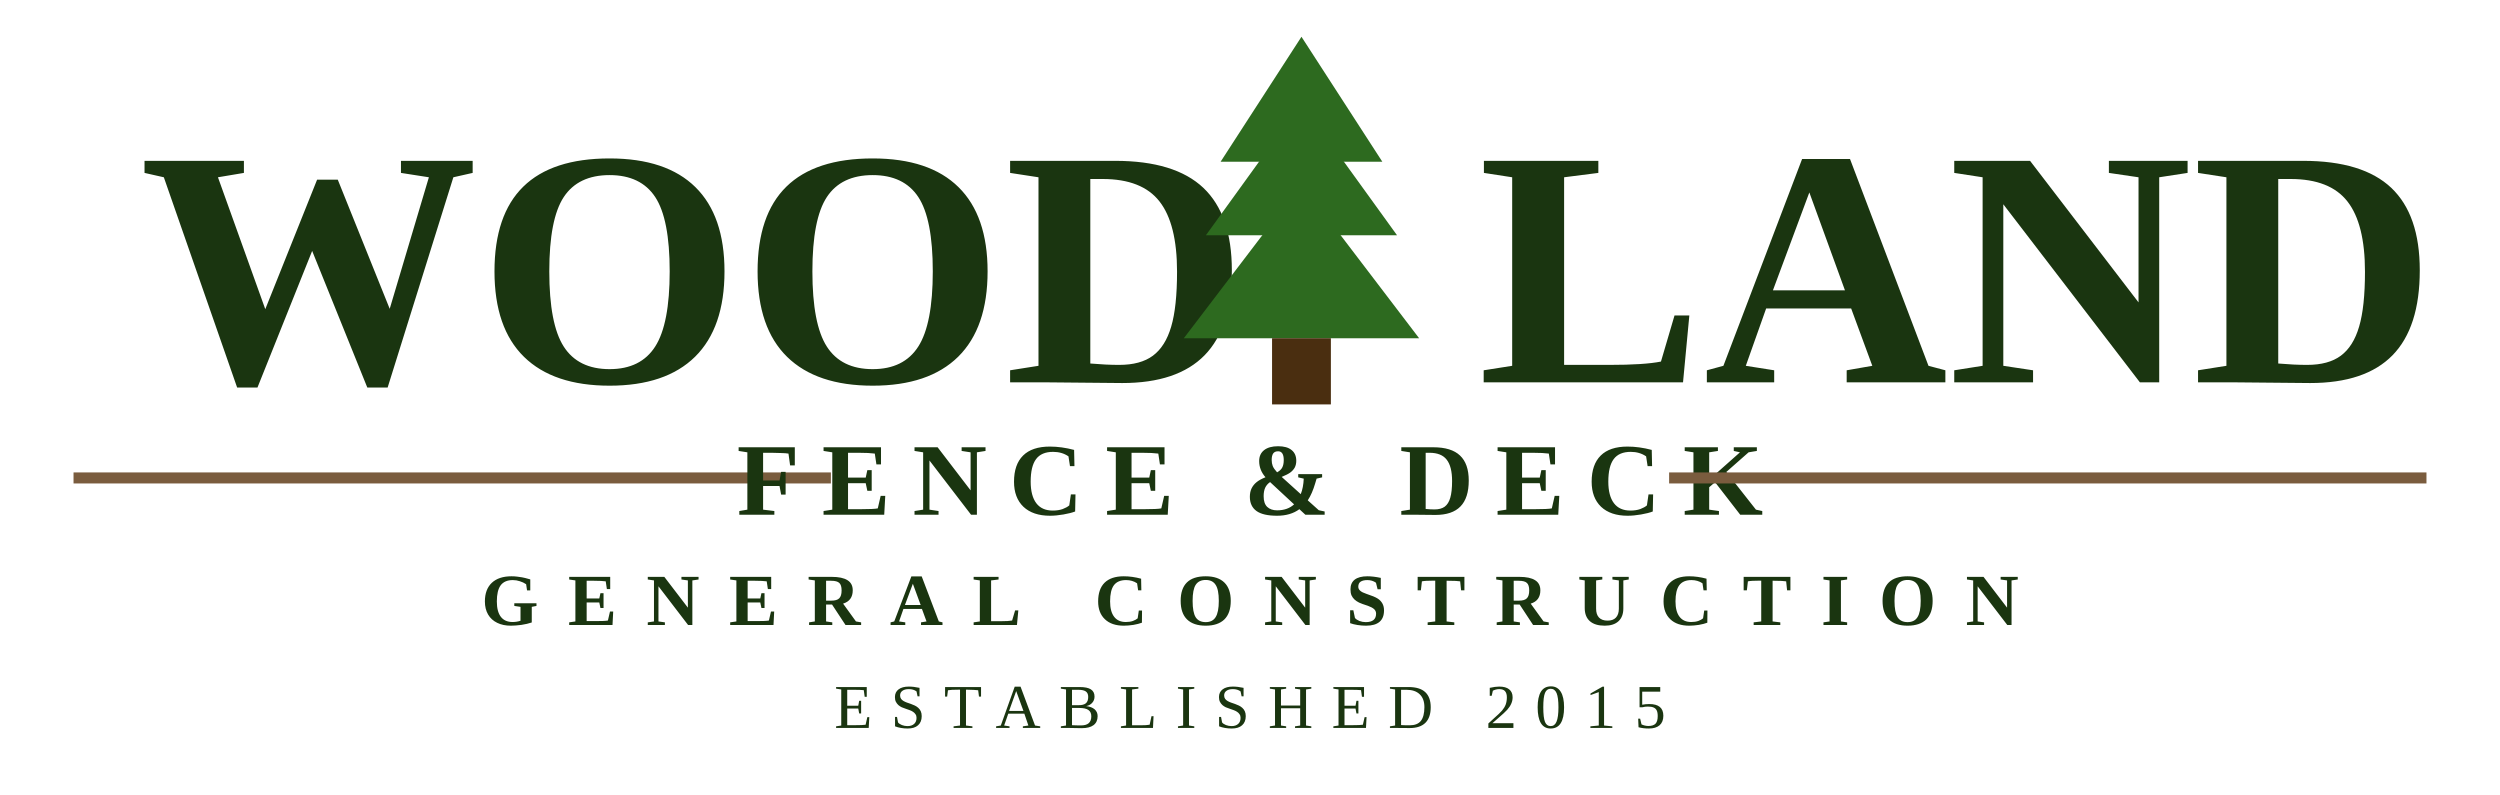
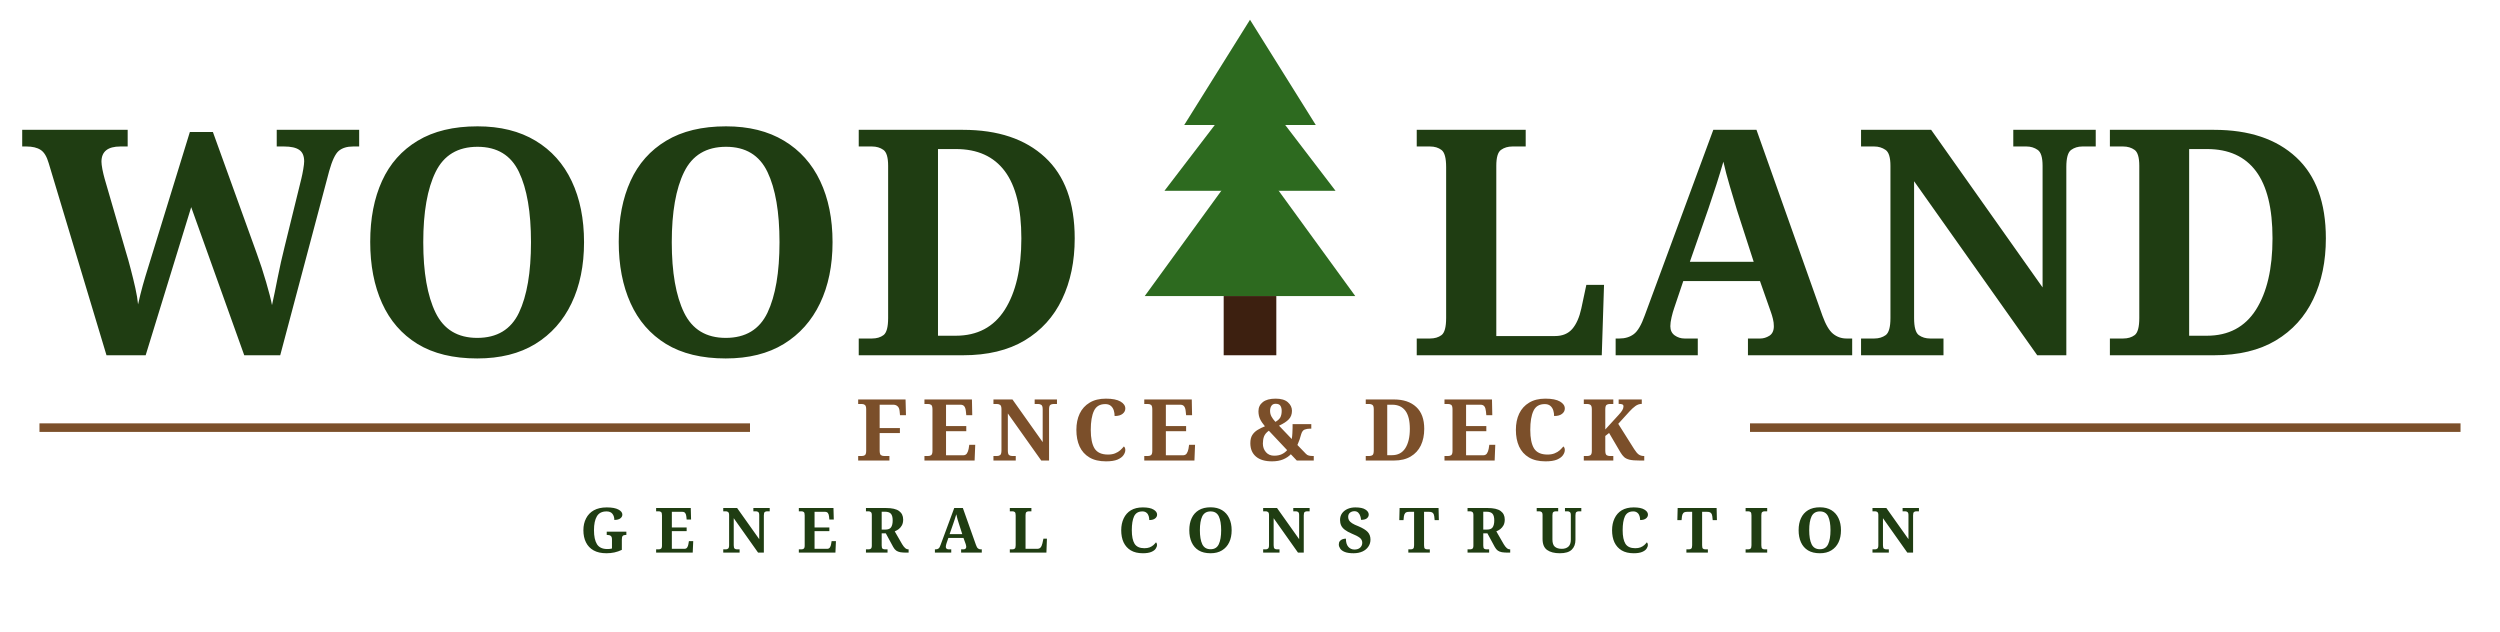
- <svg xmlns="http://www.w3.org/2000/svg" viewBox="0 0 340 108" width="340" height="108">
+ <svg xmlns="http://www.w3.org/2000/svg" viewBox="0 0 380 96" width="380" height="96">
  <defs>
    <style>
-       .lm { font-family: 'Georgia', 'Times New Roman', serif; font-weight: 700; font-size: 46px; fill: #1A3510; letter-spacing: 0px; }
-       .ls { font-family: 'Georgia', 'Times New Roman', serif; font-weight: 700; font-size: 14px; fill: #1A3510; letter-spacing: 3px; }
-       .lt { font-family: 'Georgia', 'Times New Roman', serif; font-weight: 600; font-size: 10px; fill: #1A3510; letter-spacing: 4px; }
-       .le { font-family: 'Georgia', 'Times New Roman', serif; font-size: 8.5px; fill: #1A3510; letter-spacing: 2.5px; }
-       .ll { stroke: #7A5C3E; stroke-width: 1.5; }
+       .lm { font-family: Georgia, serif; font-weight: 700; font-size: 48px; fill: #1F3D12; }
+       .ls { font-family: Georgia, serif; font-weight: 700; font-size: 13px; fill: #7B4F2A; letter-spacing: 2px; }
+       .lt { font-family: Georgia, serif; font-weight: 600; font-size: 9.5px; fill: #1F3D12; letter-spacing: 4px; }
    </style>
  </defs>
-   <text x="19" y="52" class="lm">WOOD</text>
-   <g transform="translate(165, 5)">
-     <polygon points="12,0  1,17  23,17" fill="#2D6A1F" />
-     <polygon points="12,9  -1,27 25,27" fill="#2D6A1F" />
-     <polygon points="12,20 -4,41 28,41" fill="#2D6A1F" />
-     <rect x="8" y="41" width="8" height="9" fill="#4A2E10" />
+   <text x="166" y="54" text-anchor="end" class="lm">WOOD</text>
+   <g transform="translate(178, 3)">
+     <polygon points="12,0  2,16  22,16" fill="#2D6A1F" />
+     <polygon points="12,9  -1,26 25,26" fill="#2D6A1F" />
+     <polygon points="12,20 -4,42 28,42" fill="#2D6A1F" />
+     <rect x="8" y="42" width="8" height="9" fill="#3D2010" />
  </g>
-   <text x="201" y="52" class="lm">LAND</text>
-   <line x1="10" y1="65" x2="113" y2="65" class="ll" />
-   <text x="170" y="70" text-anchor="middle" class="ls">FENCE &amp; DECK</text>
-   <line x1="227" y1="65" x2="330" y2="65" class="ll" />
-   <text x="170" y="85" text-anchor="middle" class="lt">GENERAL CONSTRUCTION</text>
-   <text x="170" y="99" text-anchor="middle" class="le">ESTABLISHED 2015</text>
+   <text x="214" y="54" text-anchor="start" class="lm">LAND</text>
+   <line x1="6" y1="65" x2="114" y2="65" stroke="#7B4F2A" stroke-width="1.3" />
+   <text x="190" y="70" text-anchor="middle" class="ls">FENCE &amp; DECK</text>
+   <line x1="266" y1="65" x2="374" y2="65" stroke="#7B4F2A" stroke-width="1.3" />
+   <text x="190" y="84" text-anchor="middle" class="lt">GENERAL CONSTRUCTION</text>
</svg>
